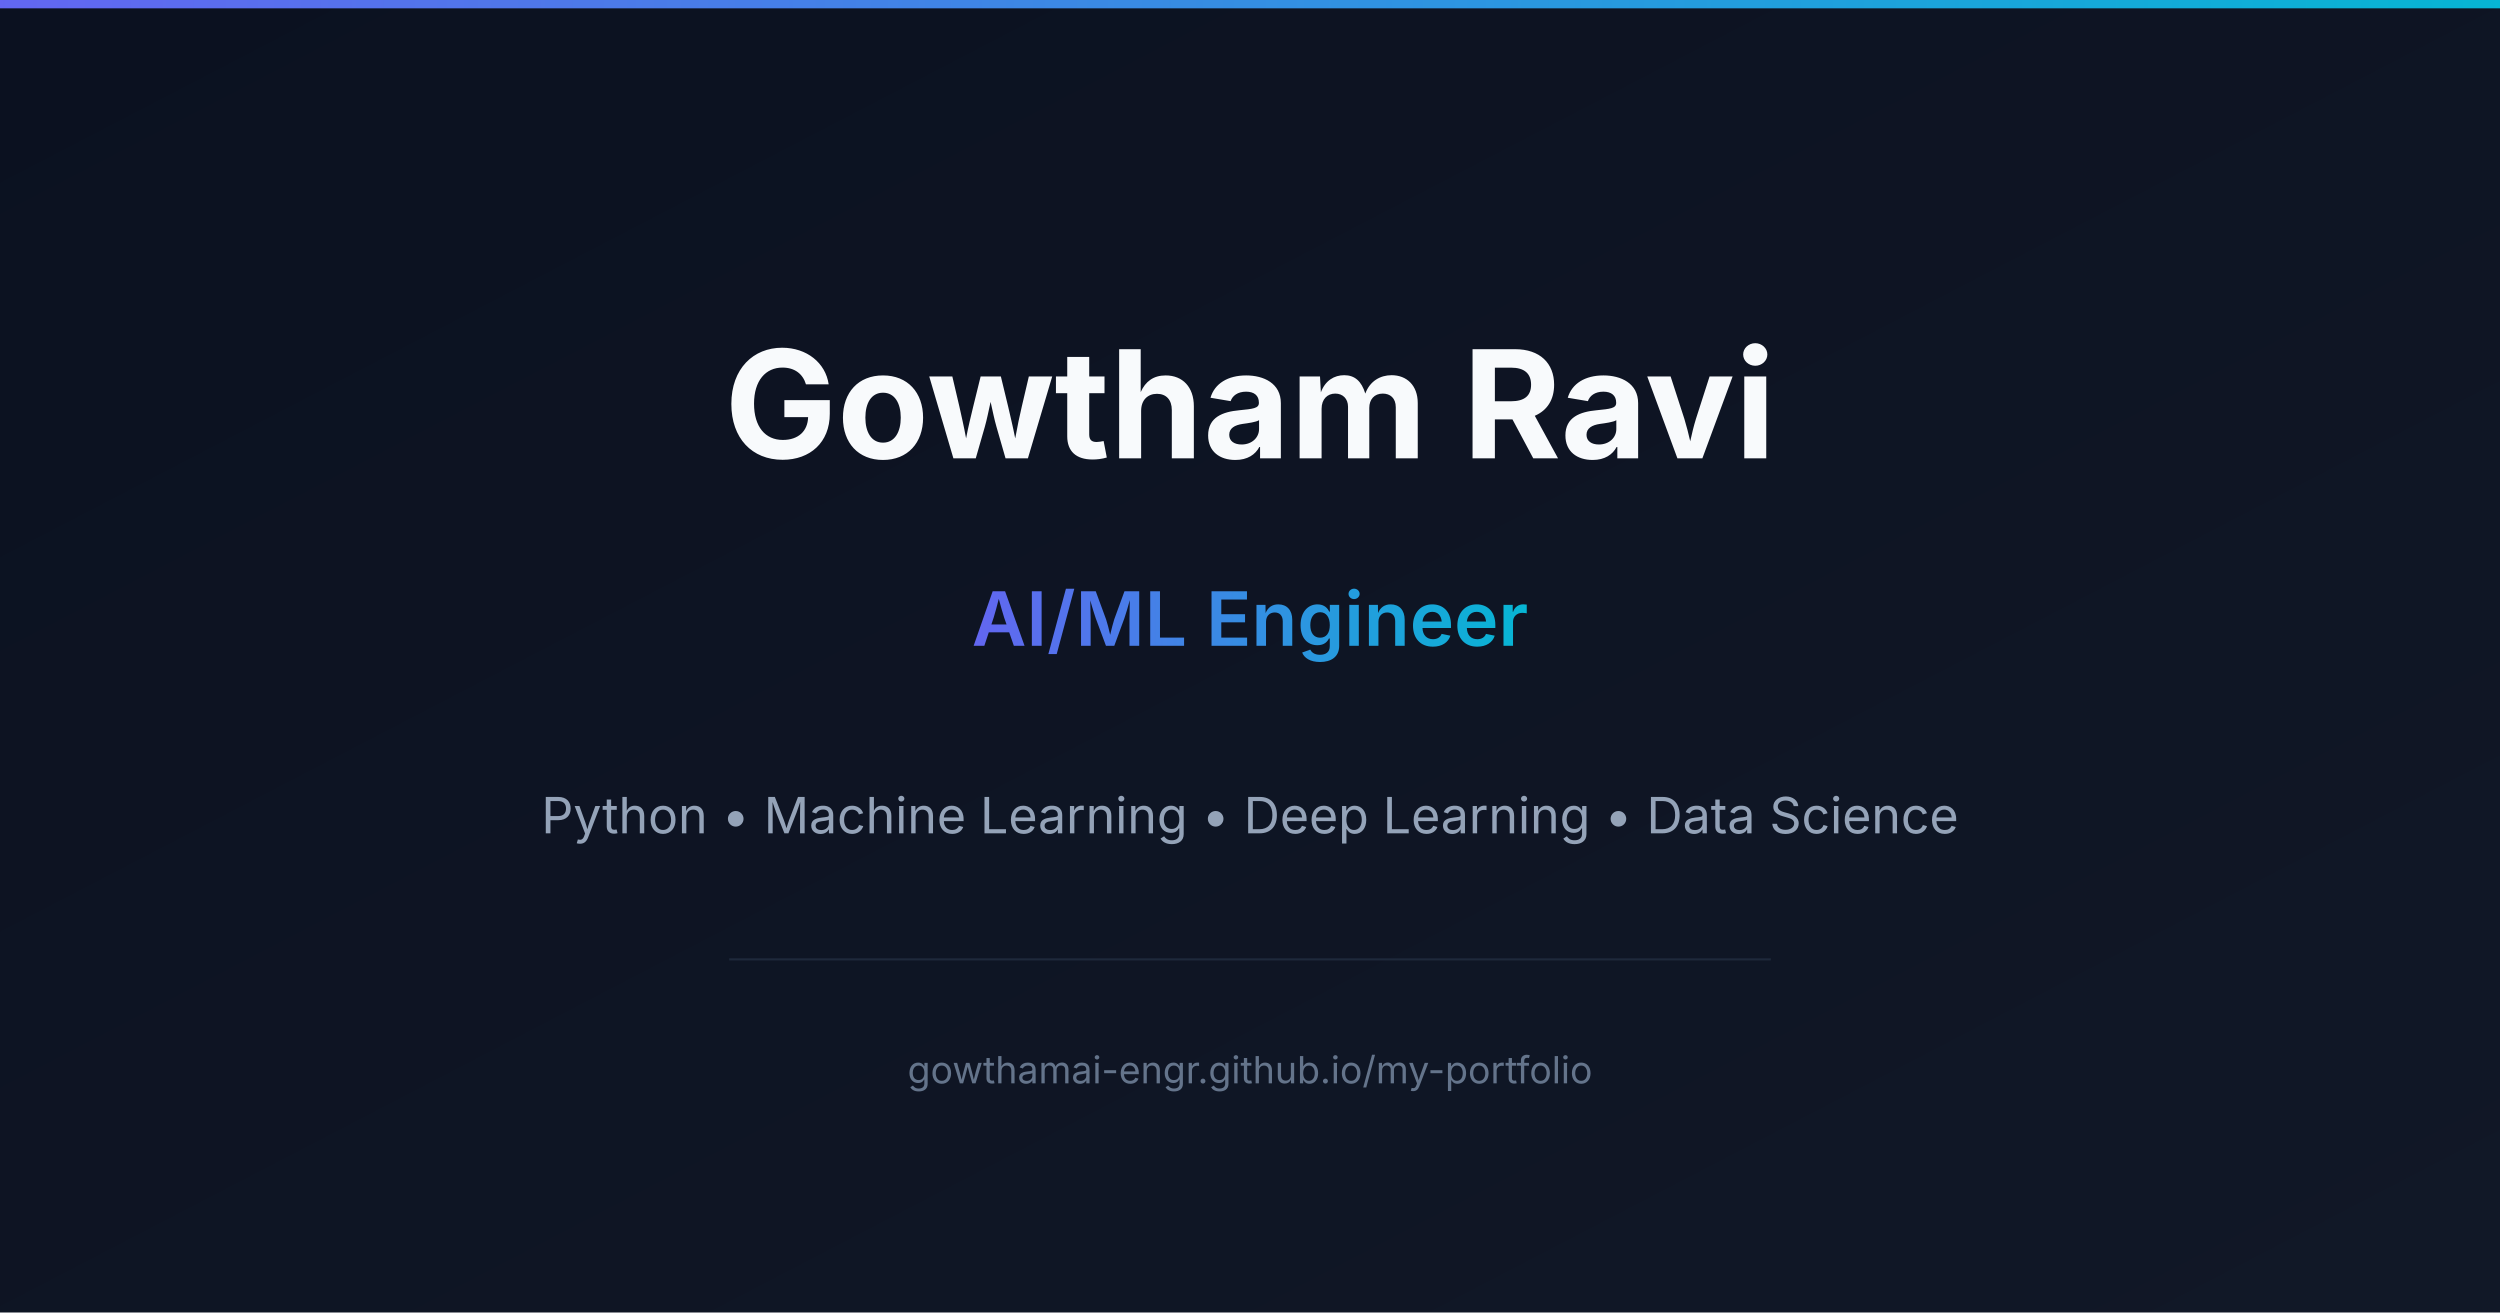
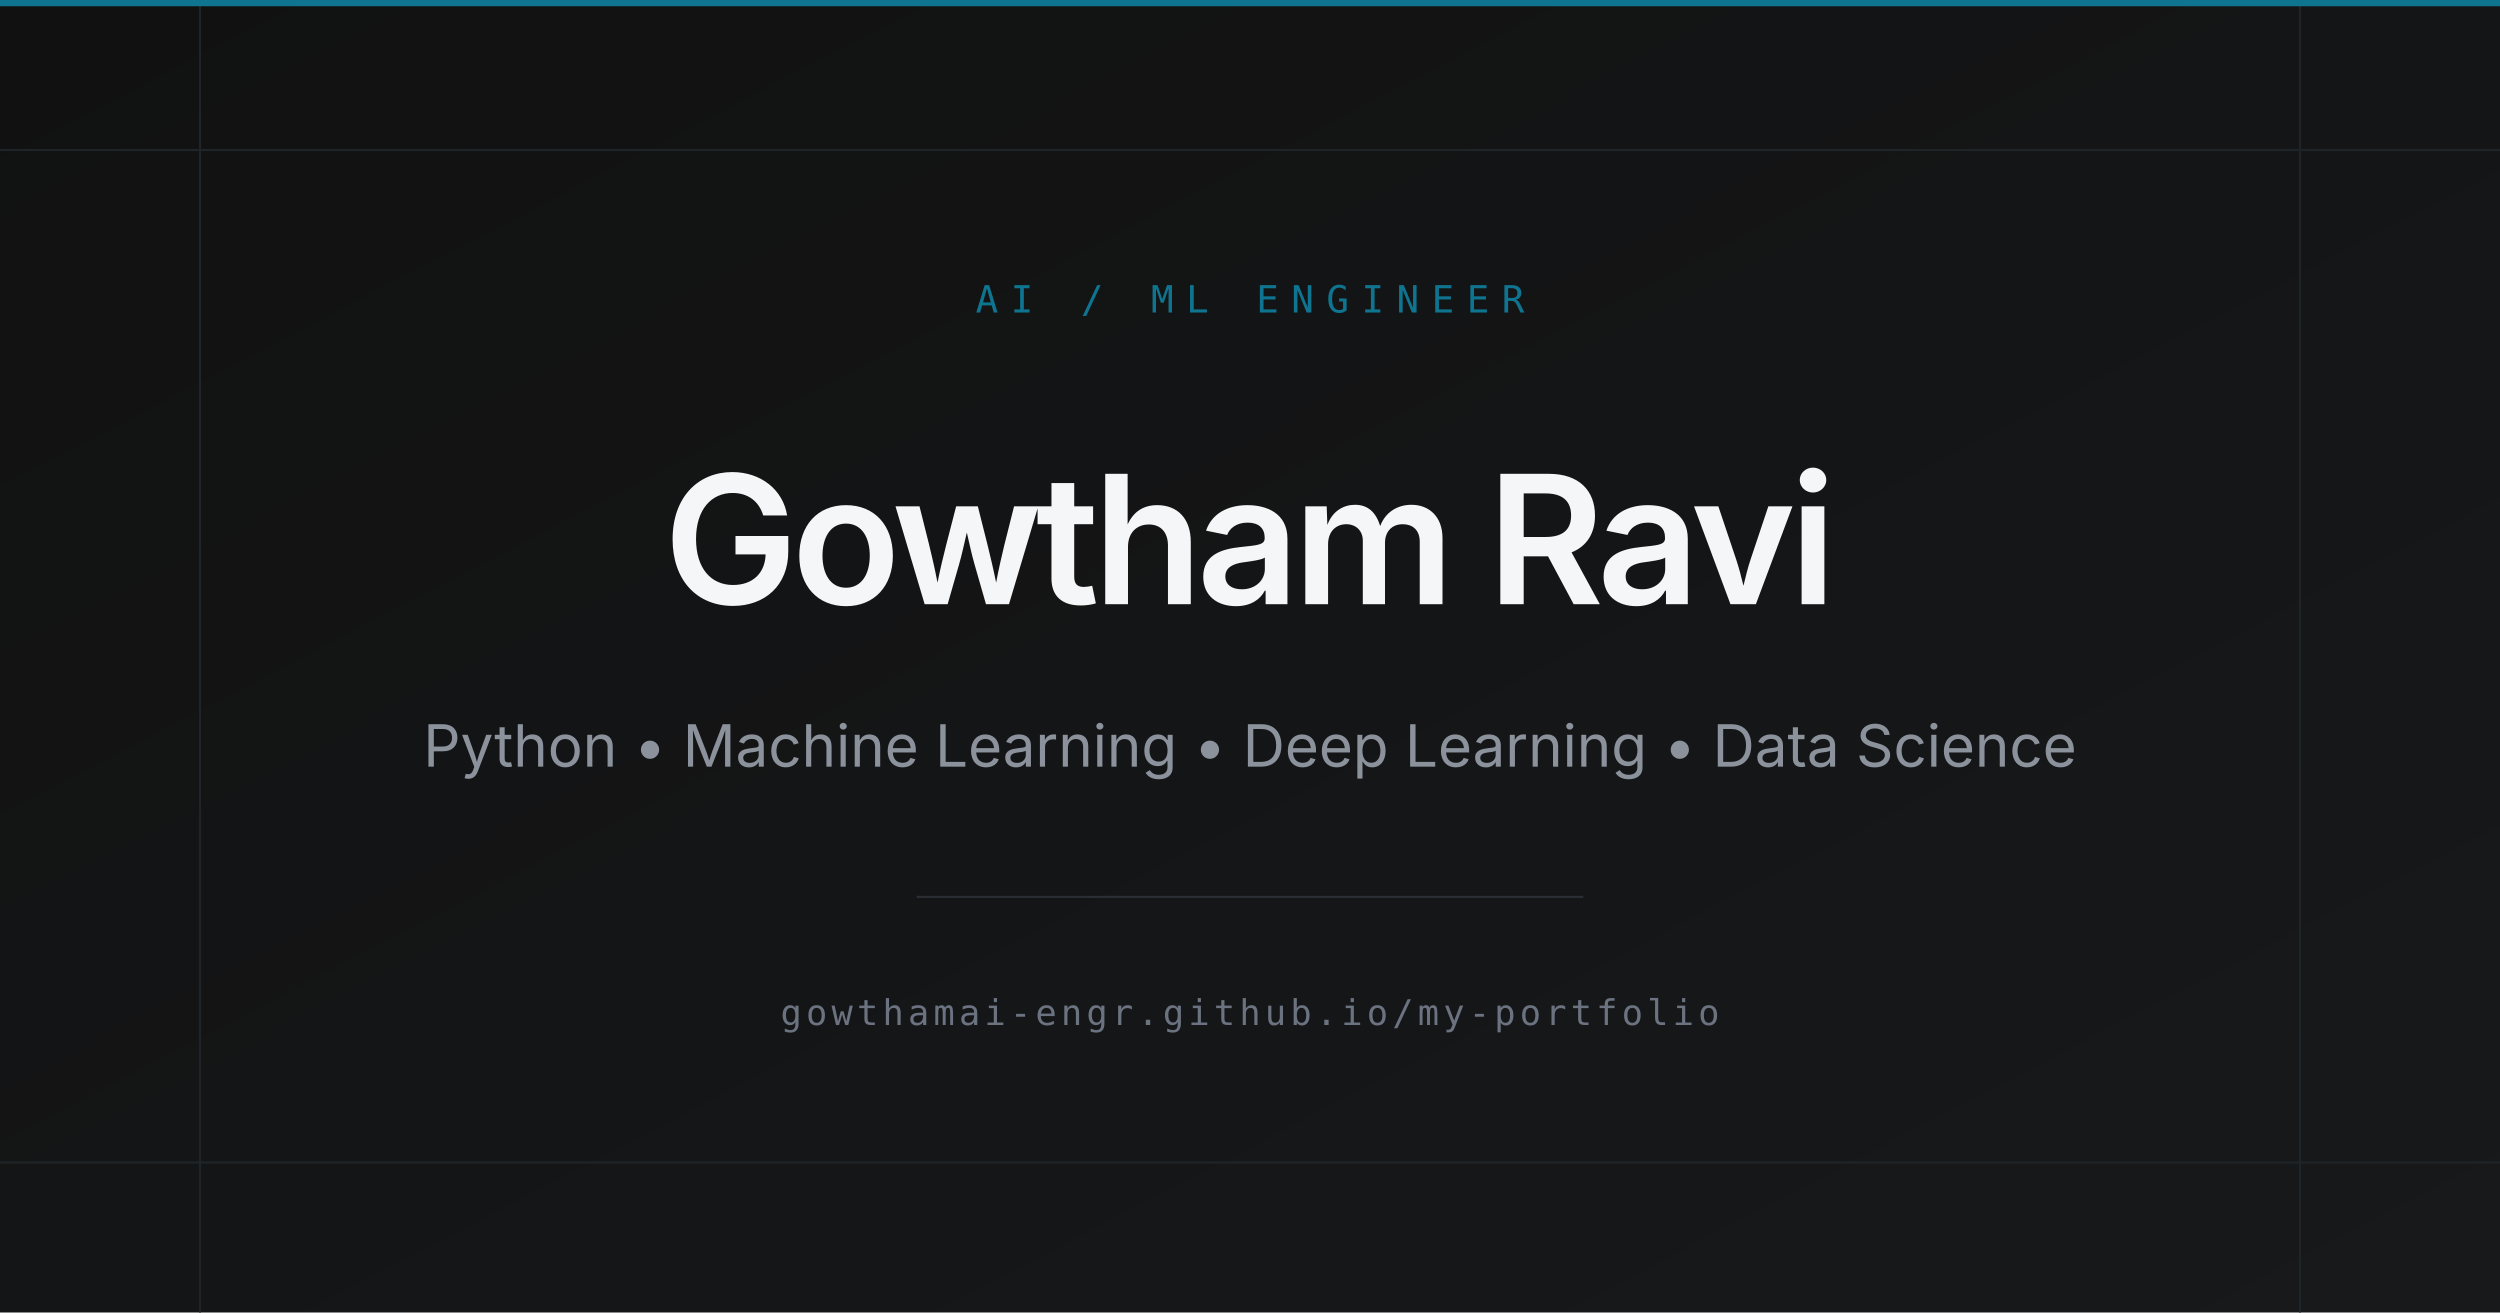
<svg xmlns="http://www.w3.org/2000/svg" viewBox="0 0 1200 630" width="1200" height="630">
  <defs>
-     <linearGradient id="bg" x1="0%" y1="0%" x2="100%" y2="100%">
-       <stop offset="0%" style="stop-color:#0B1120" />
-       <stop offset="100%" style="stop-color:#111827" />
-     </linearGradient>
-     <linearGradient id="accent" x1="0%" y1="0%" x2="100%" y2="0%">
-       <stop offset="0%" style="stop-color:#6366F1" />
-       <stop offset="100%" style="stop-color:#06B6D4" />
+     <linearGradient id="wash" x1="0%" y1="0%" x2="100%" y2="100%">
+       <stop offset="0%" style="stop-color:#111111" />
+       <stop offset="100%" style="stop-color:#17191B" />
    </linearGradient>
  </defs>
-   <rect width="1200" height="630" fill="url(#bg)" />
-   <rect x="0" y="0" width="1200" height="4" fill="url(#accent)" />
-   <text x="600" y="220" text-anchor="middle" font-family="system-ui, -apple-system, 'Segoe UI', sans-serif" font-size="72" font-weight="700" fill="#F8FAFC">Gowtham Ravi</text>
-   <text x="600" y="310" text-anchor="middle" font-family="system-ui, -apple-system, 'Segoe UI', sans-serif" font-size="36" font-weight="600" fill="url(#accent)">AI/ML Engineer</text>
-   <text x="600" y="400" text-anchor="middle" font-family="system-ui, -apple-system, 'Segoe UI', sans-serif" font-size="24" fill="#94A3B8">Python • Machine Learning • Deep Learning • Data Science</text>
-   <rect x="350" y="460" width="500" height="1" fill="#1E293B" />
-   <text x="600" y="520" text-anchor="middle" font-family="system-ui, -apple-system, 'Segoe UI', sans-serif" font-size="18" fill="#64748B">gowthamai-engr.github.io/my-portfolio</text>
+   <rect width="1200" height="630" fill="url(#wash)" />
+   <g stroke="#1F2429" stroke-width="1">
+     <line x1="0" y1="72" x2="1200" y2="72" />
+     <line x1="0" y1="558" x2="1200" y2="558" />
+     <line x1="96" y1="0" x2="96" y2="630" />
+     <line x1="1104" y1="0" x2="1104" y2="630" />
+   </g>
+   <rect x="0" y="0" width="1200" height="3" fill="#0E7490" />
+   <text x="600" y="150" text-anchor="middle" font-family="'JetBrains Mono', ui-monospace, monospace" font-size="18" letter-spacing="6" fill="#0E7490">AI / ML ENGINEER</text>
+   <text x="600" y="290" text-anchor="middle" font-family="'Inter', -apple-system, 'Segoe UI', sans-serif" font-size="86" font-weight="600" letter-spacing="-3" fill="#F5F6F7">Gowtham Ravi</text>
+   <text x="600" y="368" text-anchor="middle" font-family="'Inter', -apple-system, 'Segoe UI', sans-serif" font-size="28" fill="#8B929C">Python • Machine Learning • Deep Learning • Data Science</text>
+   <rect x="440" y="430" width="320" height="1" fill="#2A2F35" />
+   <text x="600" y="492" text-anchor="middle" font-family="'JetBrains Mono', ui-monospace, monospace" font-size="17" letter-spacing="2" fill="#6B7280">gowthamai-engr.github.io/my-portfolio</text>
</svg>
